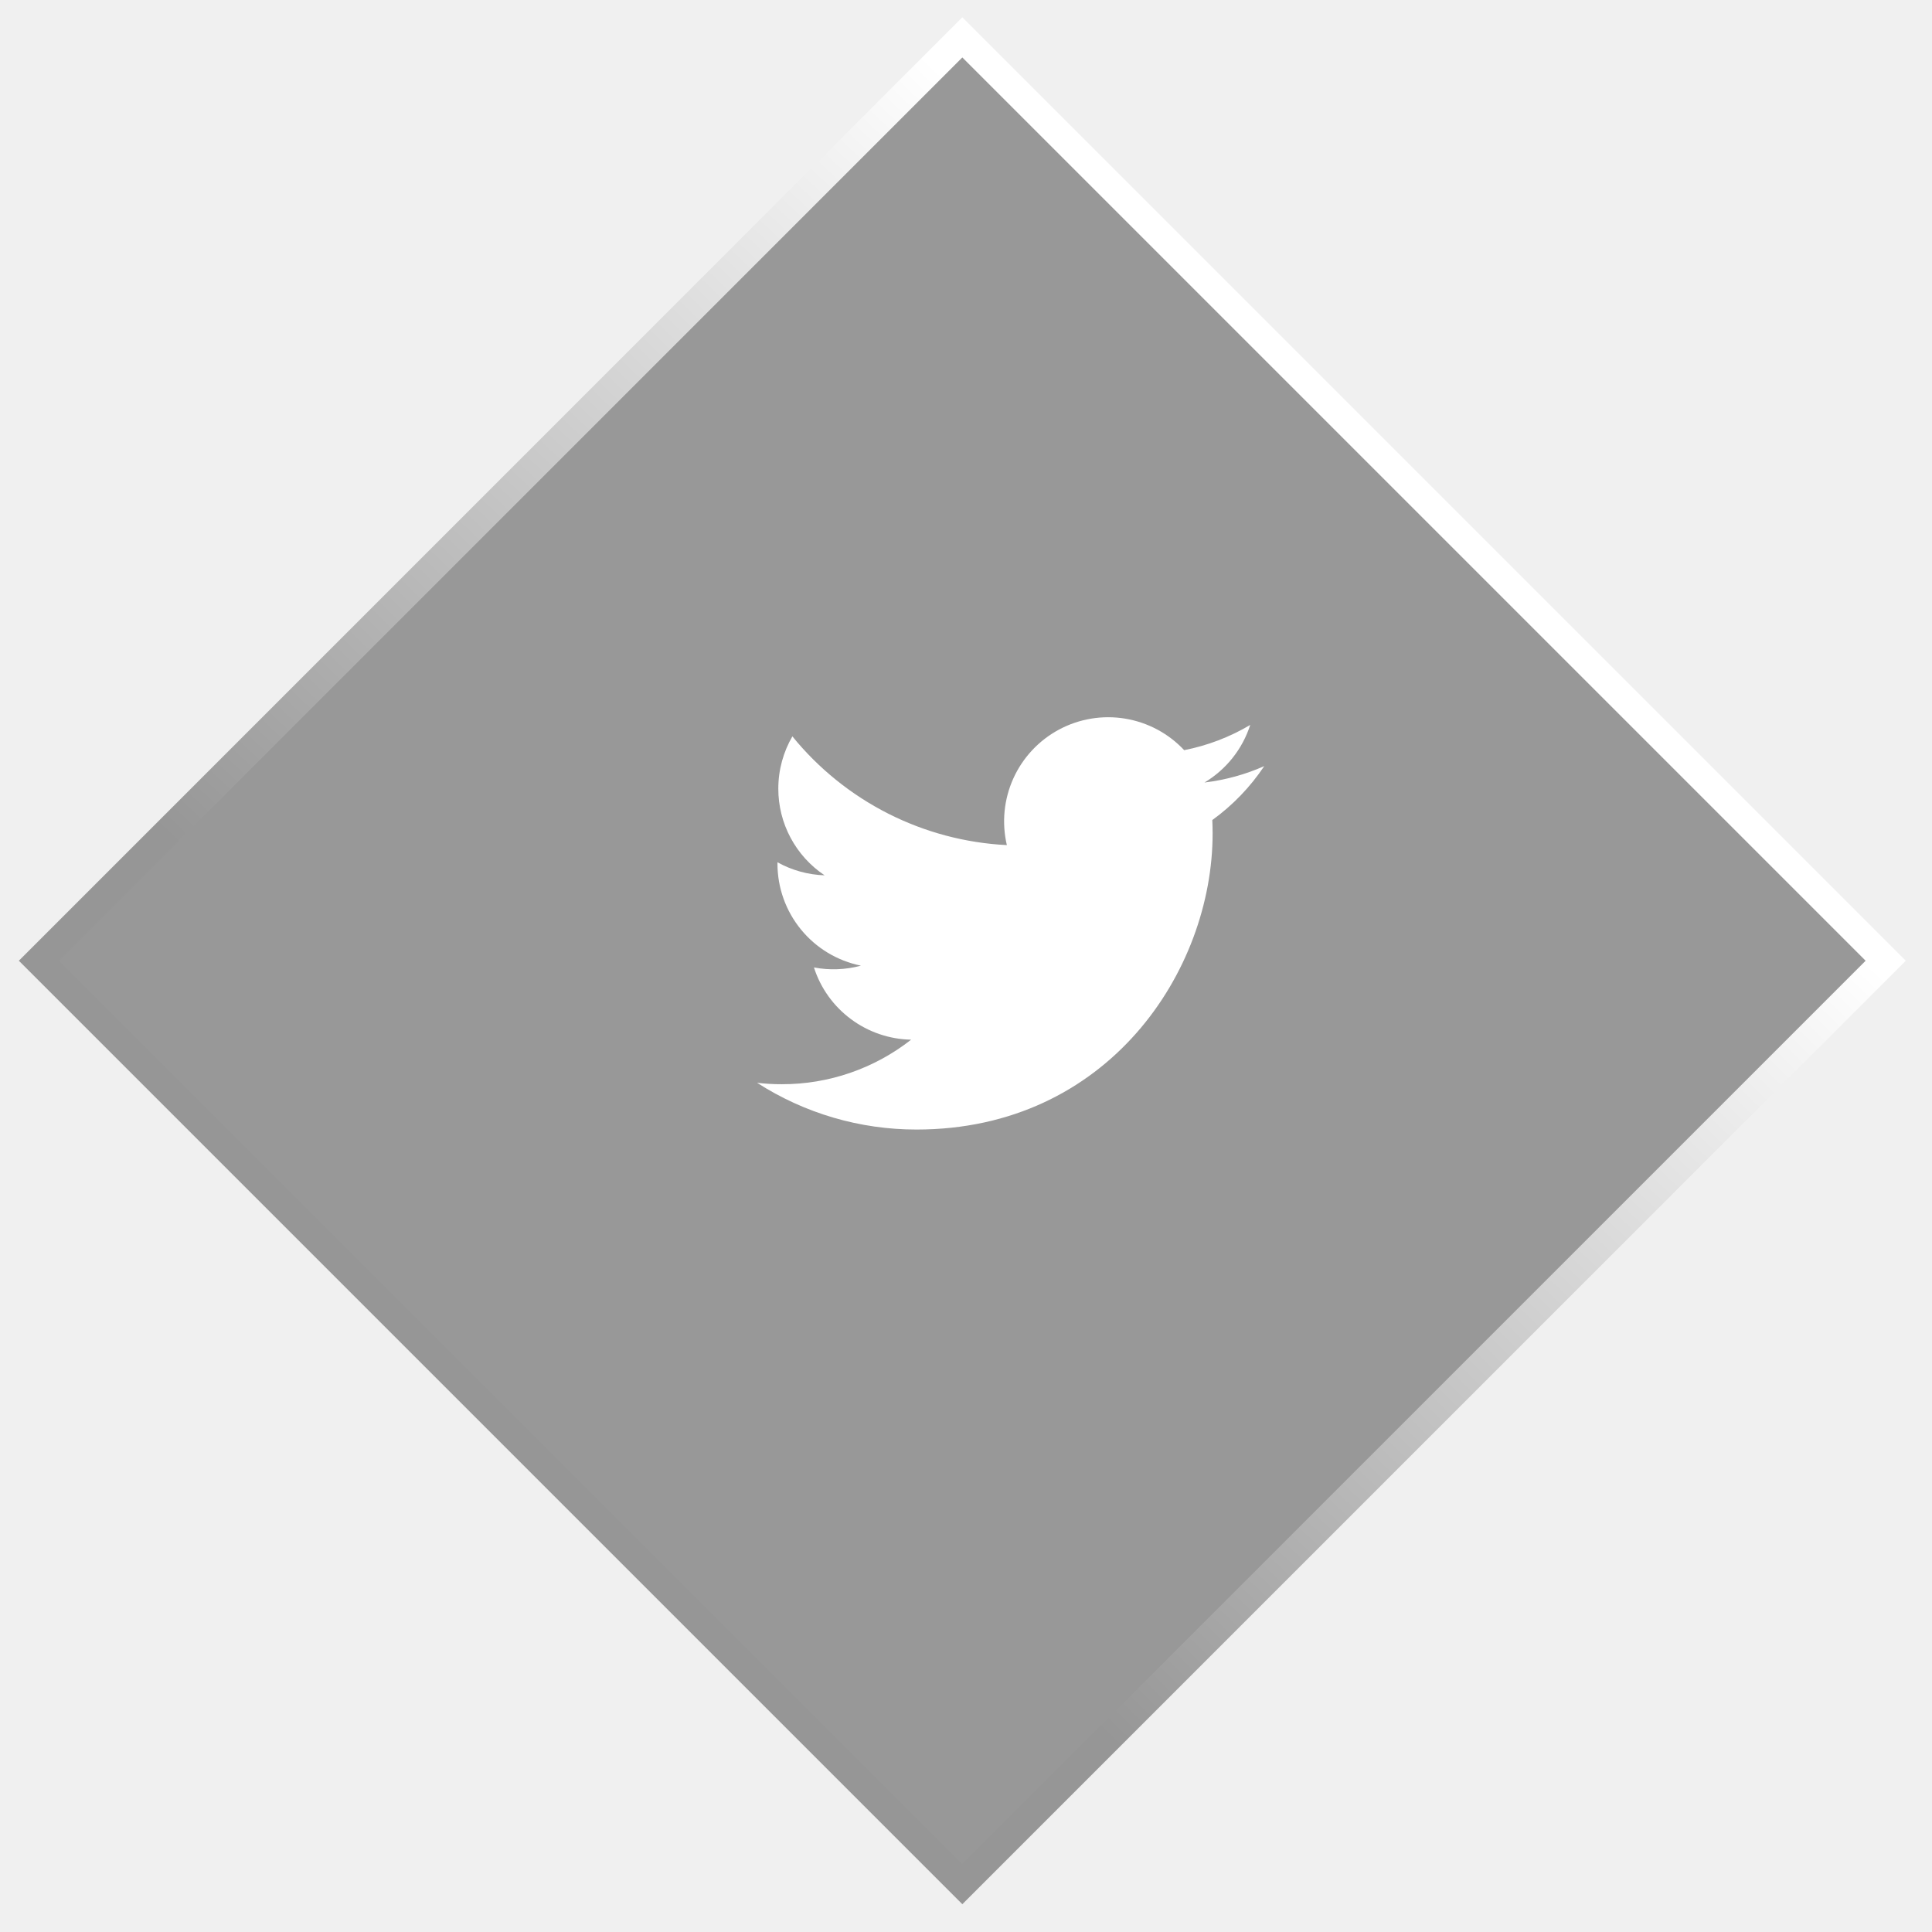
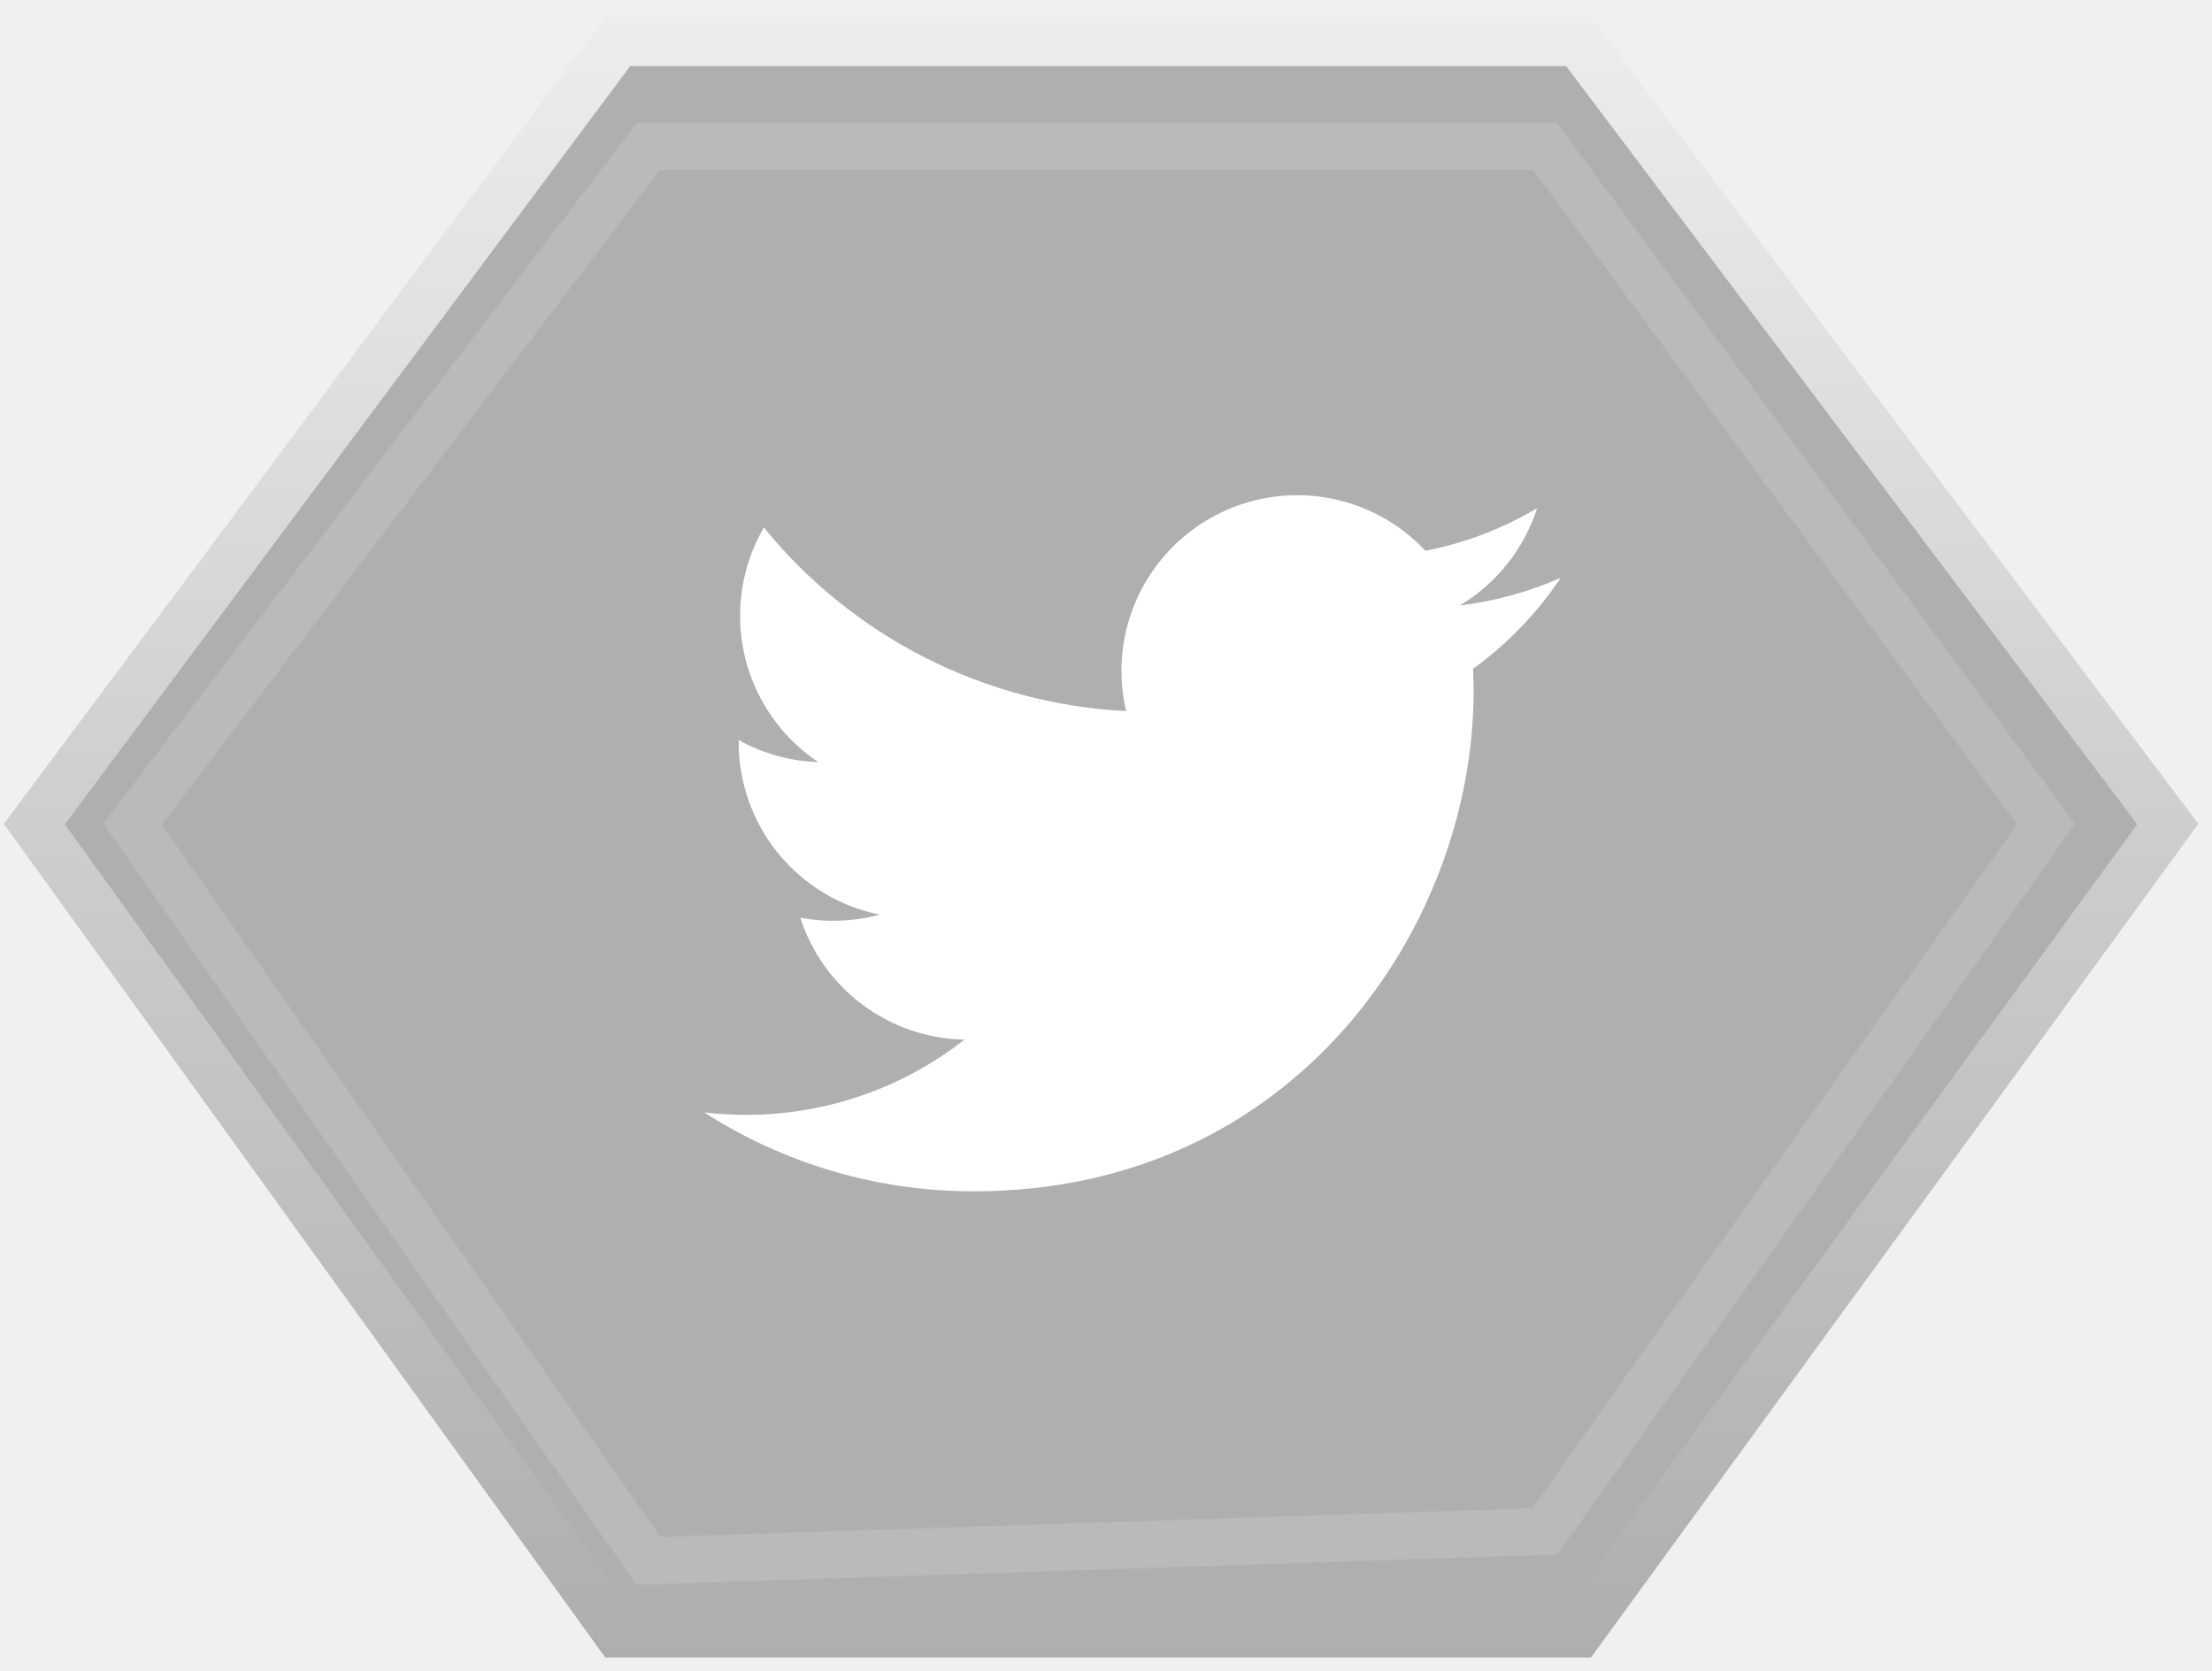
- <svg xmlns="http://www.w3.org/2000/svg" width="68" height="68" viewBox="0 0 68 68" fill="none">
-   <rect x="1.371" y="33.815" width="45.962" height="45.962" transform="rotate(-45 1.37061 33.8149)" fill="black" fill-opacity="0.37" stroke="url(#paint0_linear_85_120)" />
-   <path d="M44.497 26.965C43.841 27.256 43.135 27.453 42.394 27.542C43.159 27.084 43.731 26.364 44.004 25.515C43.285 25.942 42.499 26.242 41.679 26.403C41.127 25.814 40.396 25.424 39.6 25.293C38.804 25.162 37.987 25.297 37.275 25.678C36.564 26.059 35.998 26.664 35.666 27.399C35.334 28.135 35.254 28.959 35.438 29.745C33.982 29.672 32.557 29.293 31.256 28.634C29.956 27.974 28.809 27.049 27.889 25.918C27.575 26.46 27.394 27.089 27.394 27.759C27.393 28.362 27.542 28.956 27.826 29.487C28.11 30.019 28.521 30.473 29.023 30.808C28.441 30.789 27.872 30.632 27.364 30.349V30.396C27.364 31.242 27.656 32.062 28.192 32.716C28.727 33.371 29.473 33.82 30.302 33.988C29.762 34.134 29.197 34.155 28.648 34.051C28.881 34.778 29.337 35.415 29.951 35.87C30.564 36.326 31.305 36.579 32.069 36.593C30.772 37.611 29.169 38.164 27.52 38.161C27.228 38.162 26.936 38.145 26.646 38.11C28.32 39.187 30.269 39.758 32.259 39.756C38.997 39.756 42.68 34.176 42.68 29.336C42.68 29.179 42.676 29.02 42.669 28.863C43.386 28.344 44.004 27.703 44.495 26.968L44.497 26.965Z" fill="white" />
+ <svg xmlns="http://www.w3.org/2000/svg" width="90" height="68" viewBox="0 0 90 68" fill="none">
+   <path d="M25.138 1.691H64.222L88.2 33.538L64.222 66.456H25.138L1.398 33.538L25.138 1.691Z" fill="black" fill-opacity="0.27" stroke="url(#paint0_linear_145_61)" stroke-width="2" stroke-miterlimit="10" />
+   <path d="M26.386 5.953H62.858L83.247 33.538L62.858 62.322L26.386 63.521L5.398 33.538L26.386 5.953Z" stroke="white" stroke-opacity="0.14" stroke-width="1.916" stroke-miterlimit="10" />
+   <path d="M63.502 23.513C62.221 24.081 60.844 24.465 59.397 24.638C60.89 23.745 62.008 22.338 62.54 20.682C61.137 21.515 59.602 22.102 58 22.416C56.923 21.266 55.497 20.504 53.943 20.248C52.388 19.992 50.793 20.256 49.404 21C48.015 21.743 46.911 22.924 46.262 24.36C45.614 25.796 45.457 27.405 45.817 28.939C42.974 28.796 40.193 28.057 37.654 26.77C35.115 25.483 32.875 23.676 31.08 21.467C30.466 22.526 30.113 23.754 30.113 25.062C30.112 26.239 30.402 27.398 30.957 28.436C31.512 29.475 32.314 30.36 33.293 31.014C32.158 30.978 31.047 30.671 30.055 30.119V30.211C30.055 31.862 30.626 33.462 31.671 34.74C32.717 36.018 34.172 36.895 35.79 37.222C34.737 37.507 33.633 37.549 32.561 37.345C33.017 38.766 33.907 40.008 35.105 40.898C36.302 41.788 37.748 42.281 39.24 42.309C36.708 44.297 33.58 45.375 30.36 45.37C29.79 45.371 29.22 45.337 28.653 45.271C31.922 47.372 35.726 48.487 39.612 48.483C52.765 48.483 59.956 37.589 59.956 28.141C59.956 27.834 59.948 27.524 59.934 27.217C61.333 26.205 62.54 24.953 63.499 23.518L63.502 23.513Z" fill="white" />
  <defs>
-     <linearGradient id="paint0_linear_85_120" x1="46.062" y1="38.599" x2="7.772" y2="39.392" gradientUnits="userSpaceOnUse">
+     <linearGradient id="paint0_linear_145_61" x1="44.799" y1="-18.621" x2="44.799" y2="93.825" gradientUnits="userSpaceOnUse">
      <stop stop-color="white" />
-       <stop offset="1" stop-color="#969696" />
+       <stop offset="1" stop-color="#959595" />
    </linearGradient>
  </defs>
</svg>
